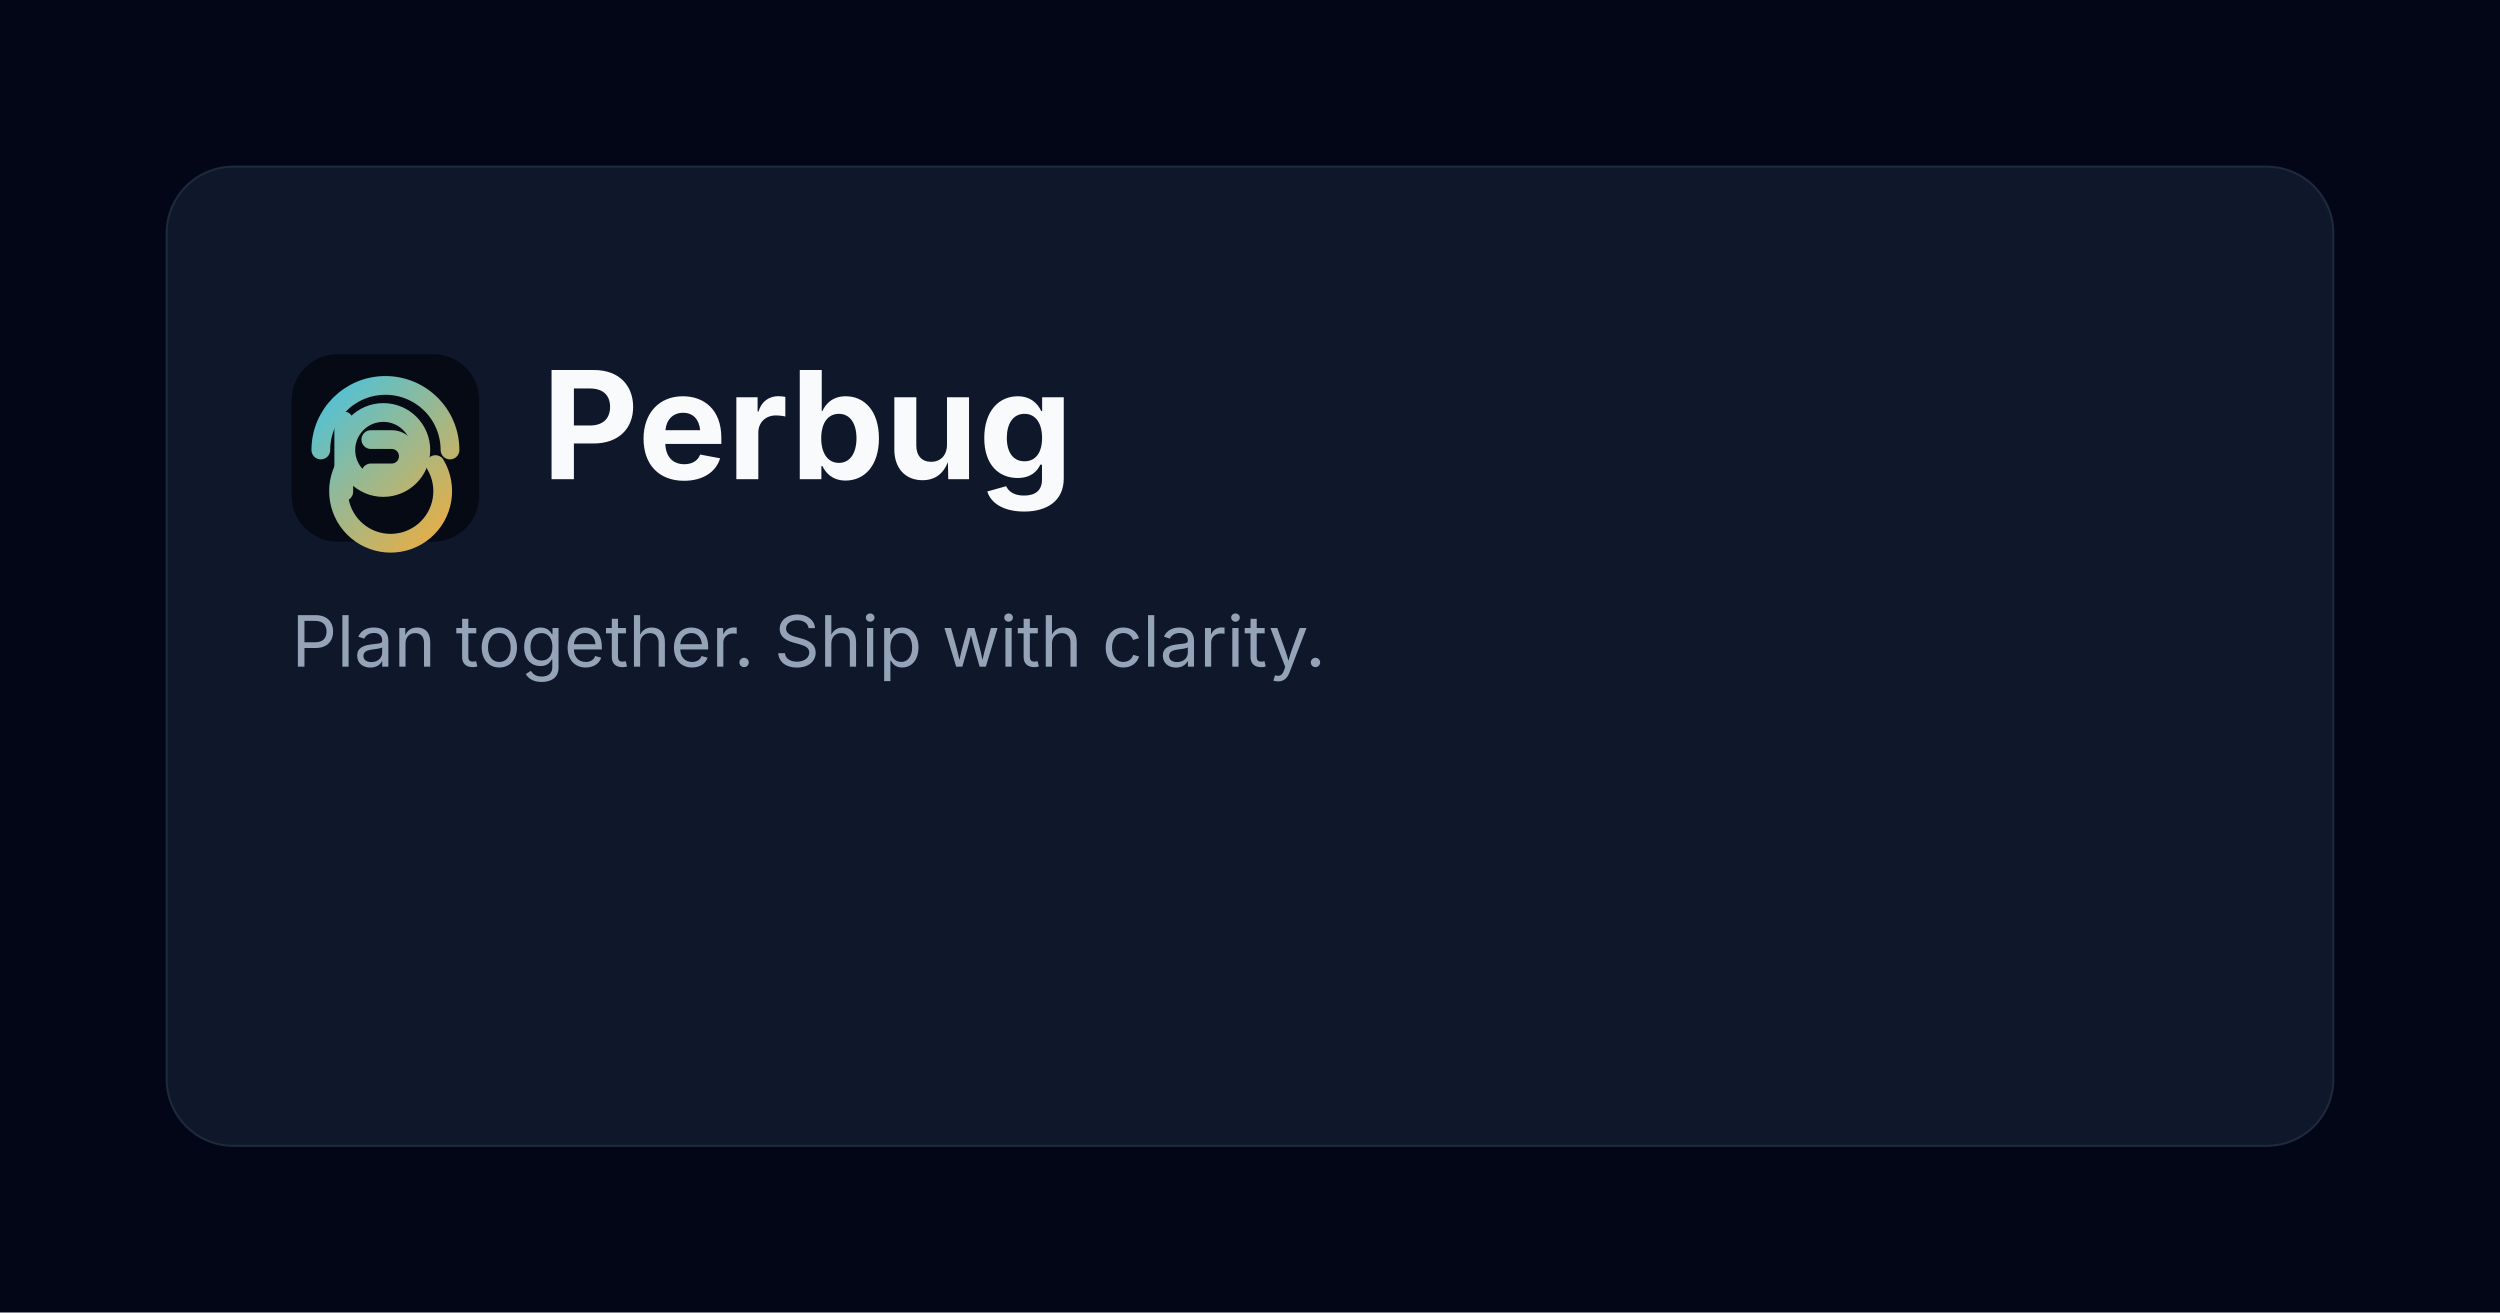
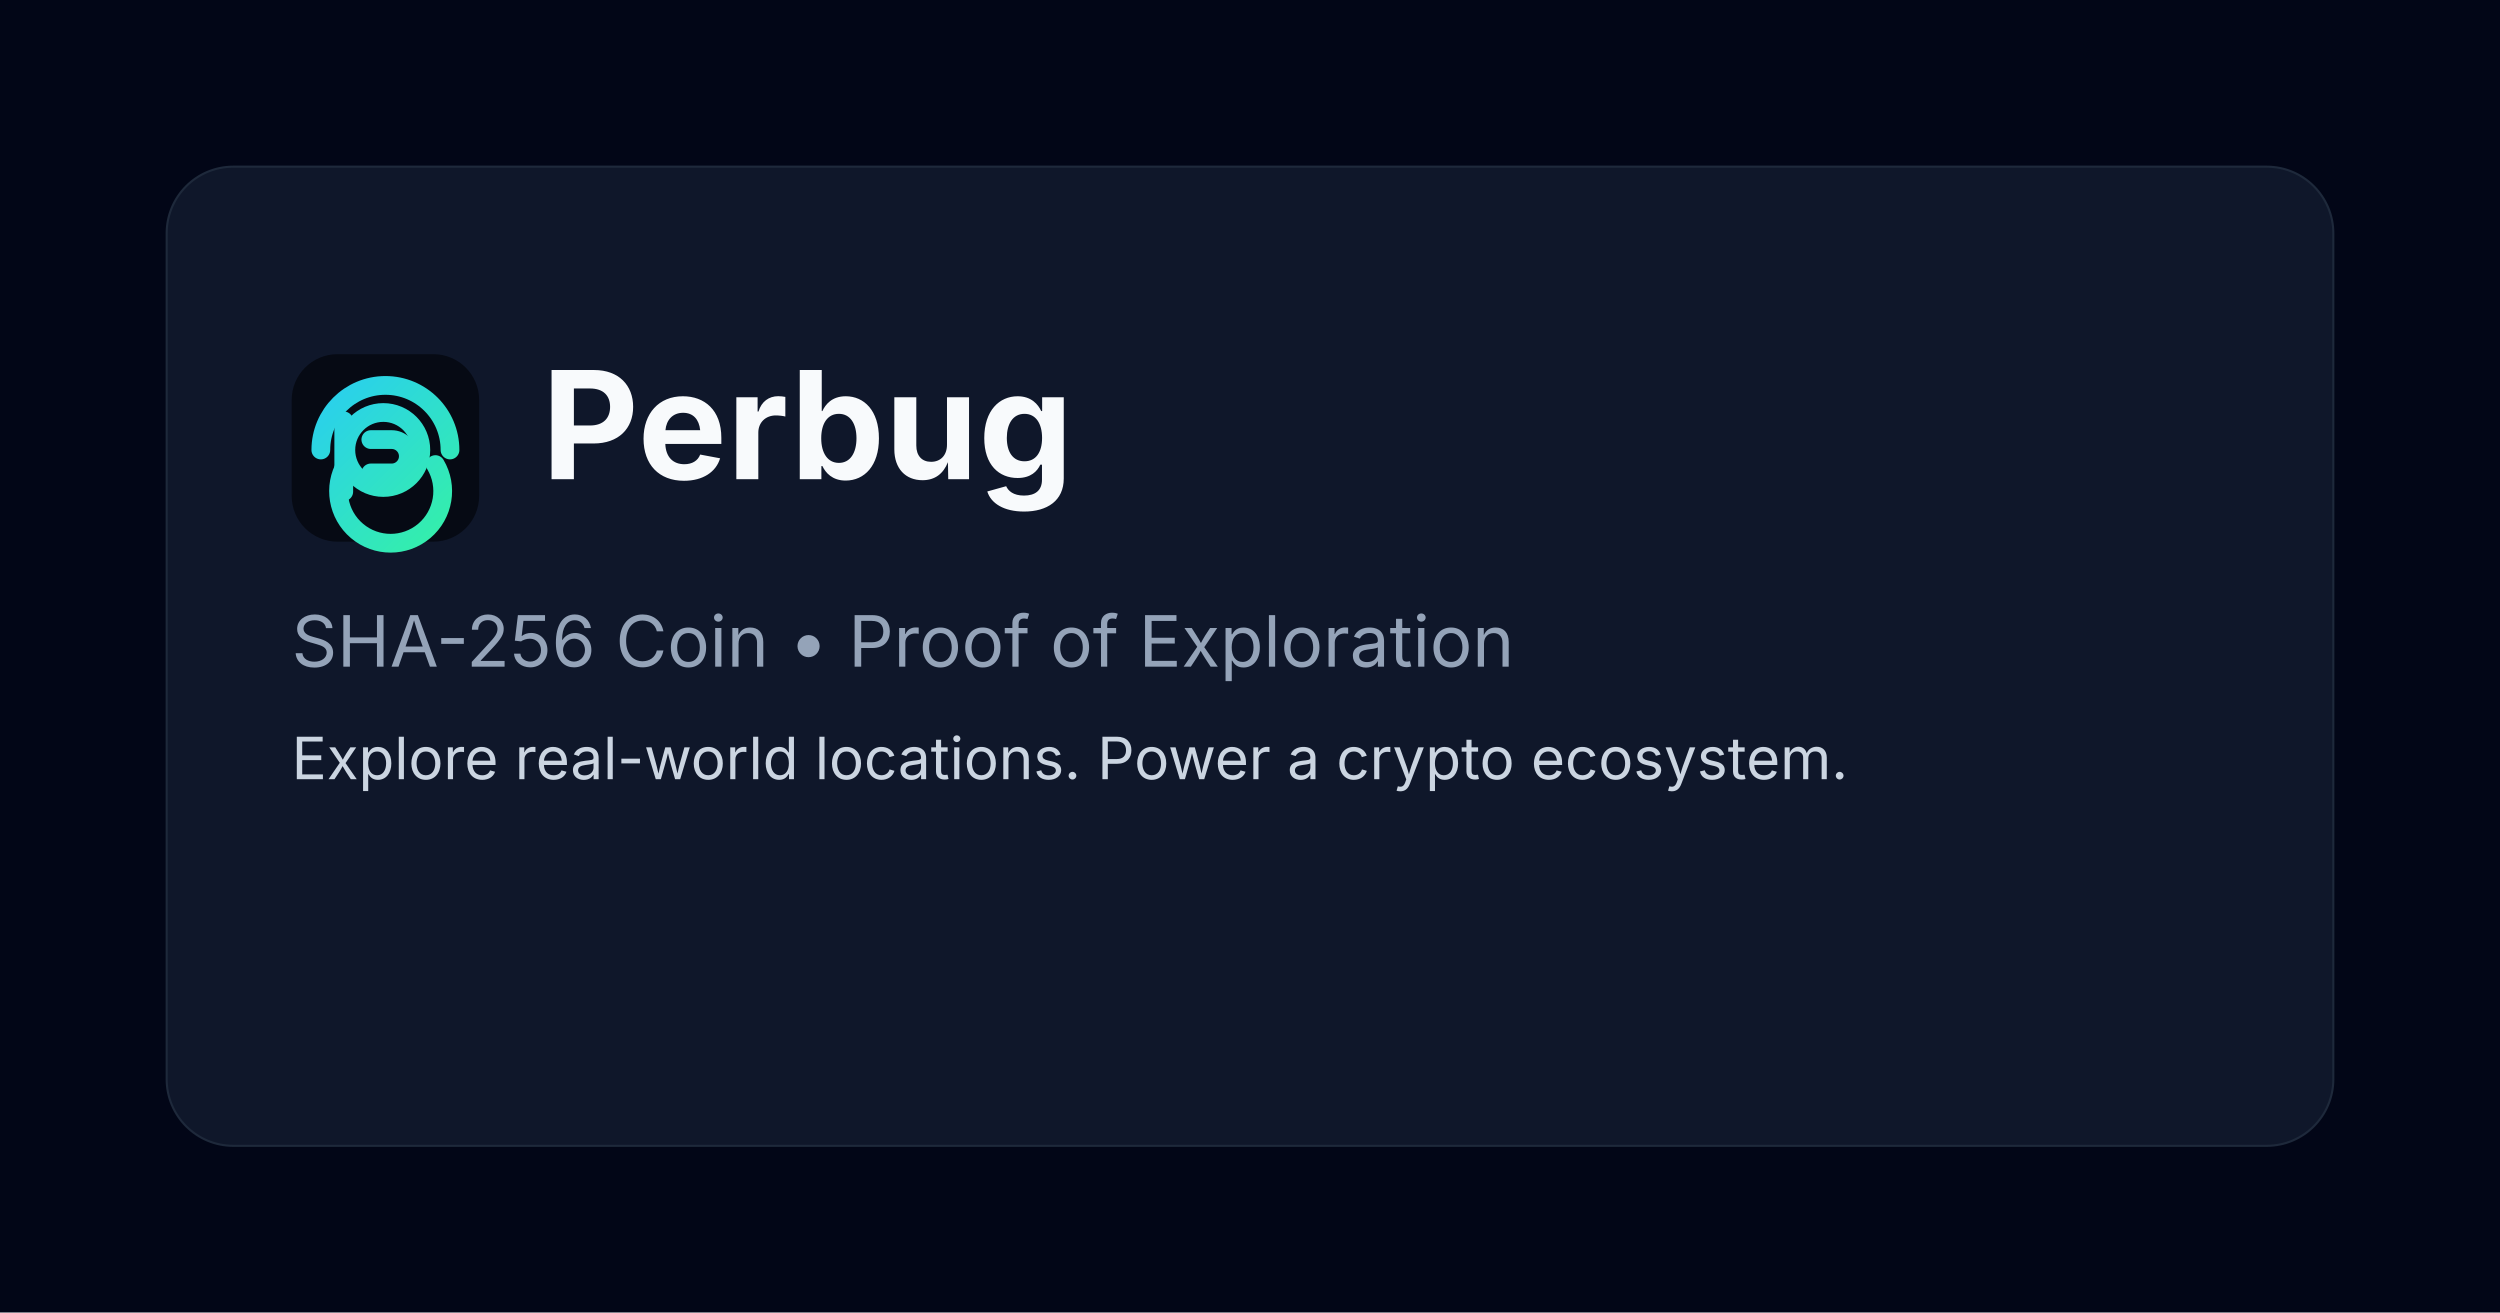
<svg xmlns="http://www.w3.org/2000/svg" width="1200" height="630" viewBox="0 0 1200 630" fill="none">
  <defs>
    <linearGradient id="socialMarkGradient" x1="140" y1="170" x2="230" y2="260" gradientUnits="userSpaceOnUse">
      <stop stop-color="#27C7FF" />
-       <stop offset="1" stop-color="#FFAB2E" />
+       <stop offset="1" stop-color="#36F4A0" />
    </linearGradient>
  </defs>
  <rect width="1200" height="630" fill="#020617" />
  <rect x="80" y="80" width="1040" height="470" rx="32" fill="#0f172a" stroke="#1e293b" />
  <rect x="140" y="170" width="90" height="90" rx="22" fill="#060A14" />
  <path d="M154 216A31 31 0 0 1 216 216" stroke="url(#socialMarkGradient)" stroke-width="9" stroke-linecap="round" />
  <path d="M166 216A18 18 0 0 1 202 216A18 18 0 0 1 166 216" stroke="url(#socialMarkGradient)" stroke-width="9" stroke-linecap="round" />
  <path d="M166 223A25 25 0 1 0 209 223" stroke="url(#socialMarkGradient)" stroke-width="9" stroke-linecap="round" />
  <path d="M165 236V202" stroke="url(#socialMarkGradient)" stroke-width="9" stroke-linecap="round" />
  <path d="M178 211H188A8 8 0 0 1 188 227H178" stroke="url(#socialMarkGradient)" stroke-width="9" stroke-linecap="round" stroke-linejoin="round" />
  <text x="260" y="230" fill="#F8FAFC" font-family="Inter, Arial, sans-serif" font-size="72" font-weight="700">Perbug</text>
-   <text x="140" y="320" fill="#94A3B8" font-family="Inter, Arial, sans-serif" font-size="34">Plan together. Ship with clarity.</text>
+   <text x="140" y="320" fill="#94A3B8" font-family="Inter, Arial, sans-serif" font-size="34">SHA-256 Coin • Proof of Exploration</text>
+   <text x="140" y="374" fill="#CBD5E1" font-family="Inter, Arial, sans-serif" font-size="28">Explore real-world locations. Power a crypto ecosystem.</text>
</svg>
